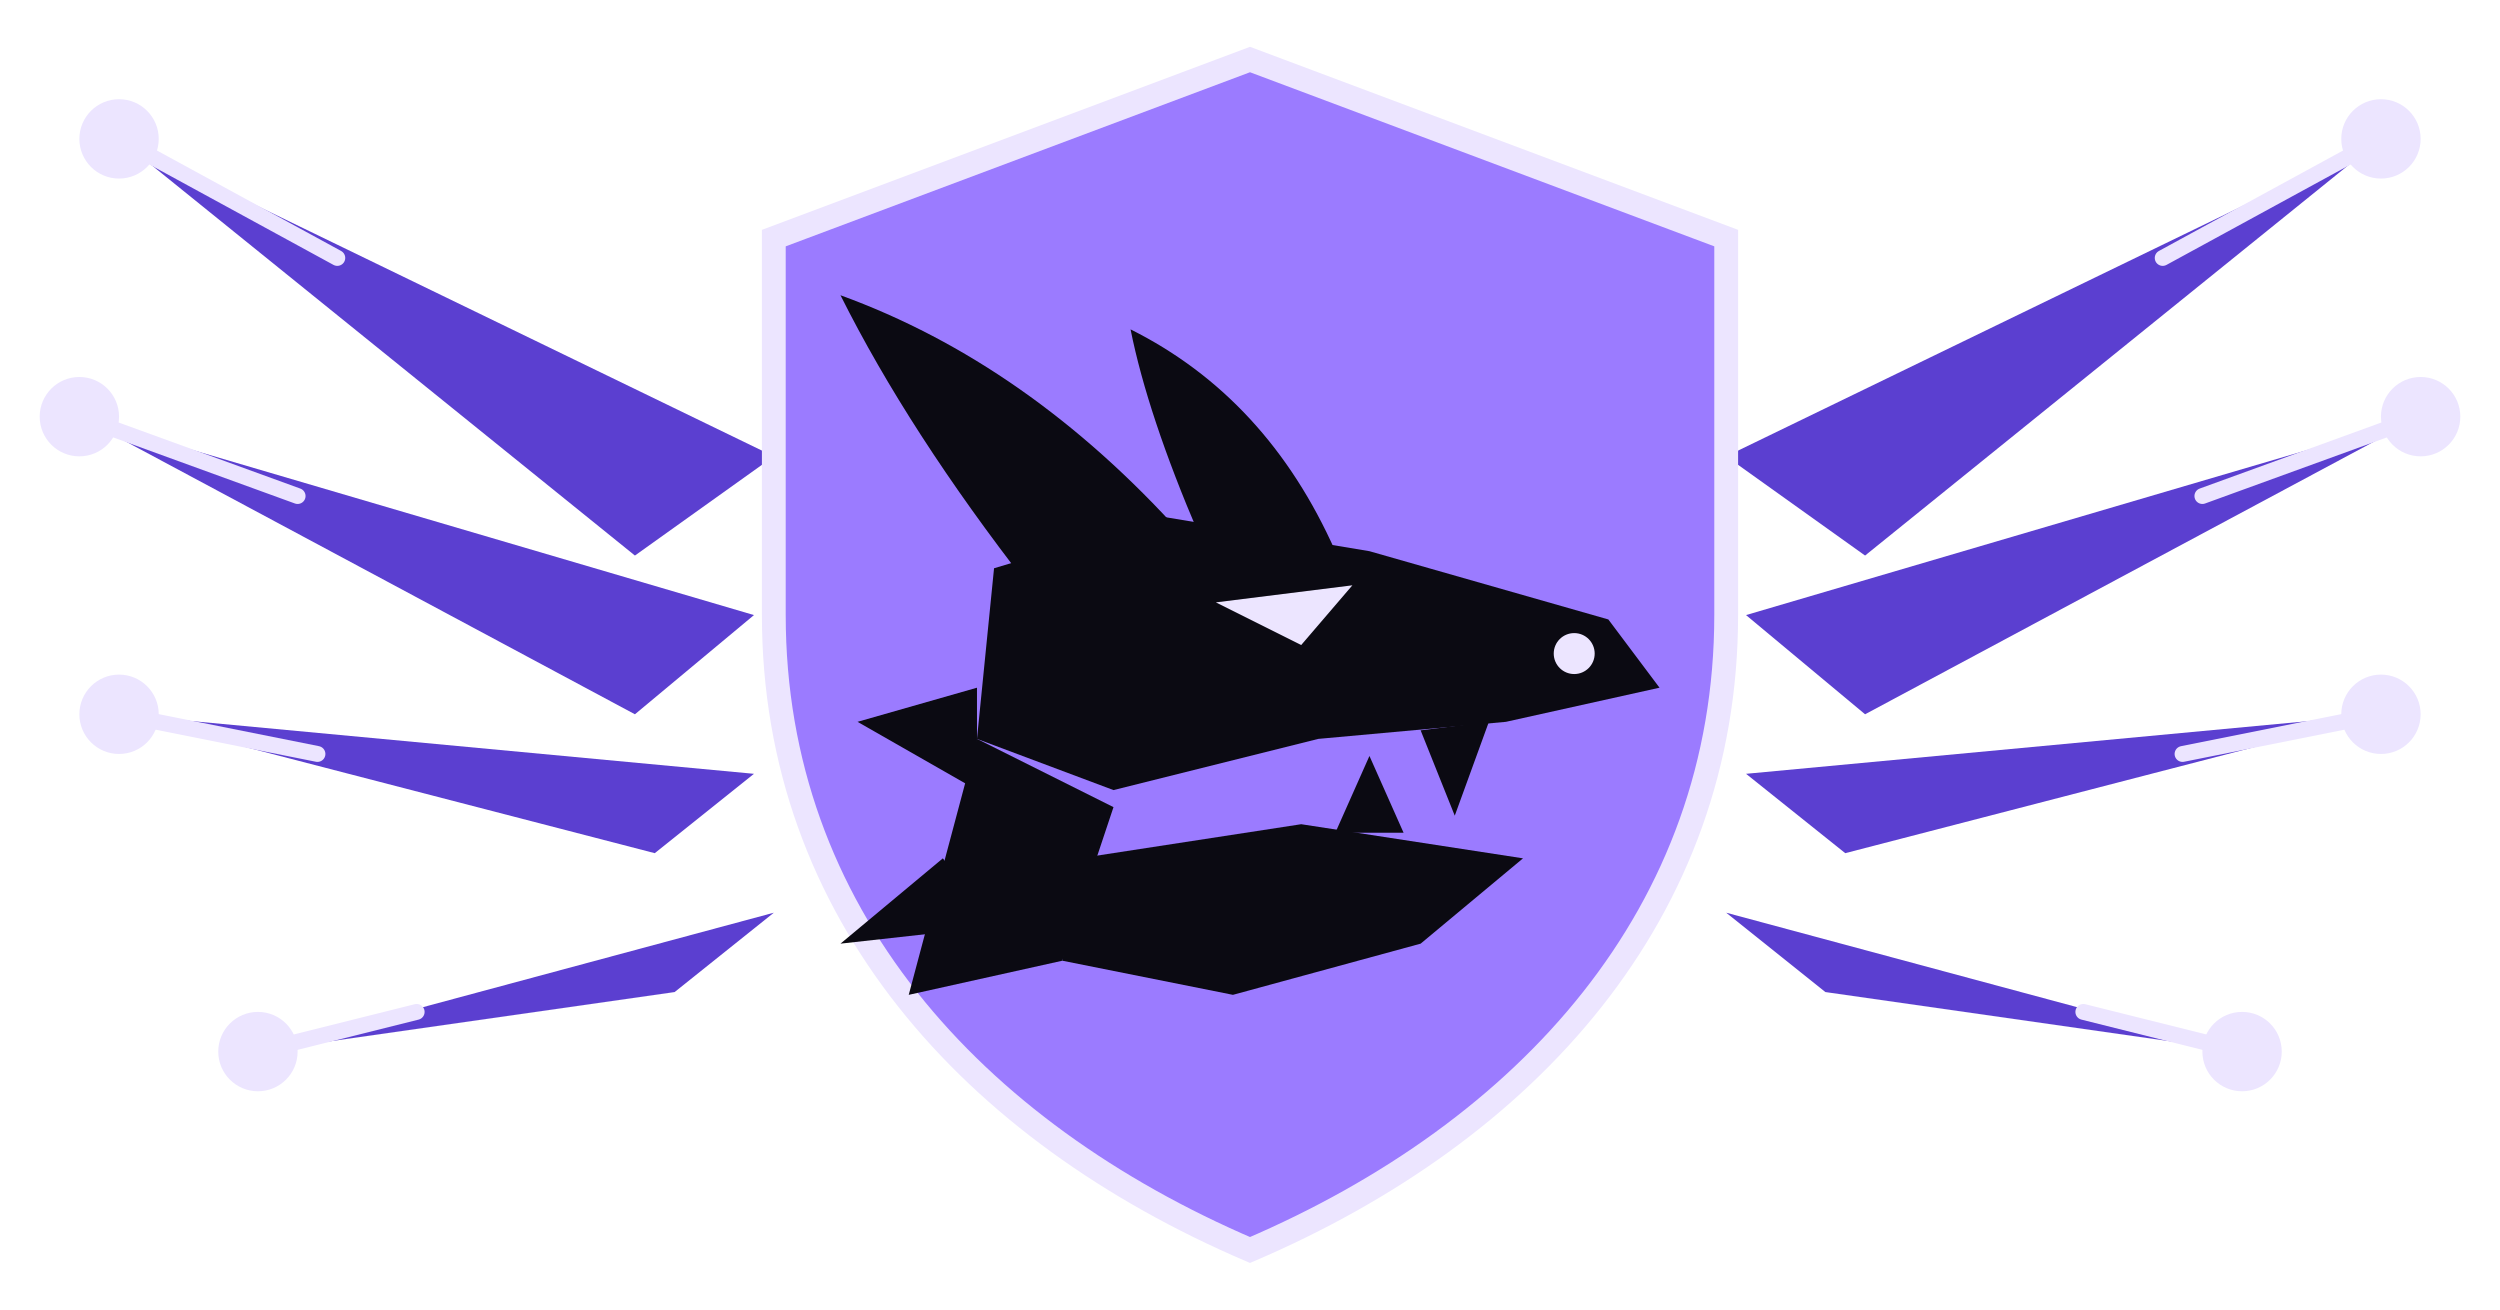
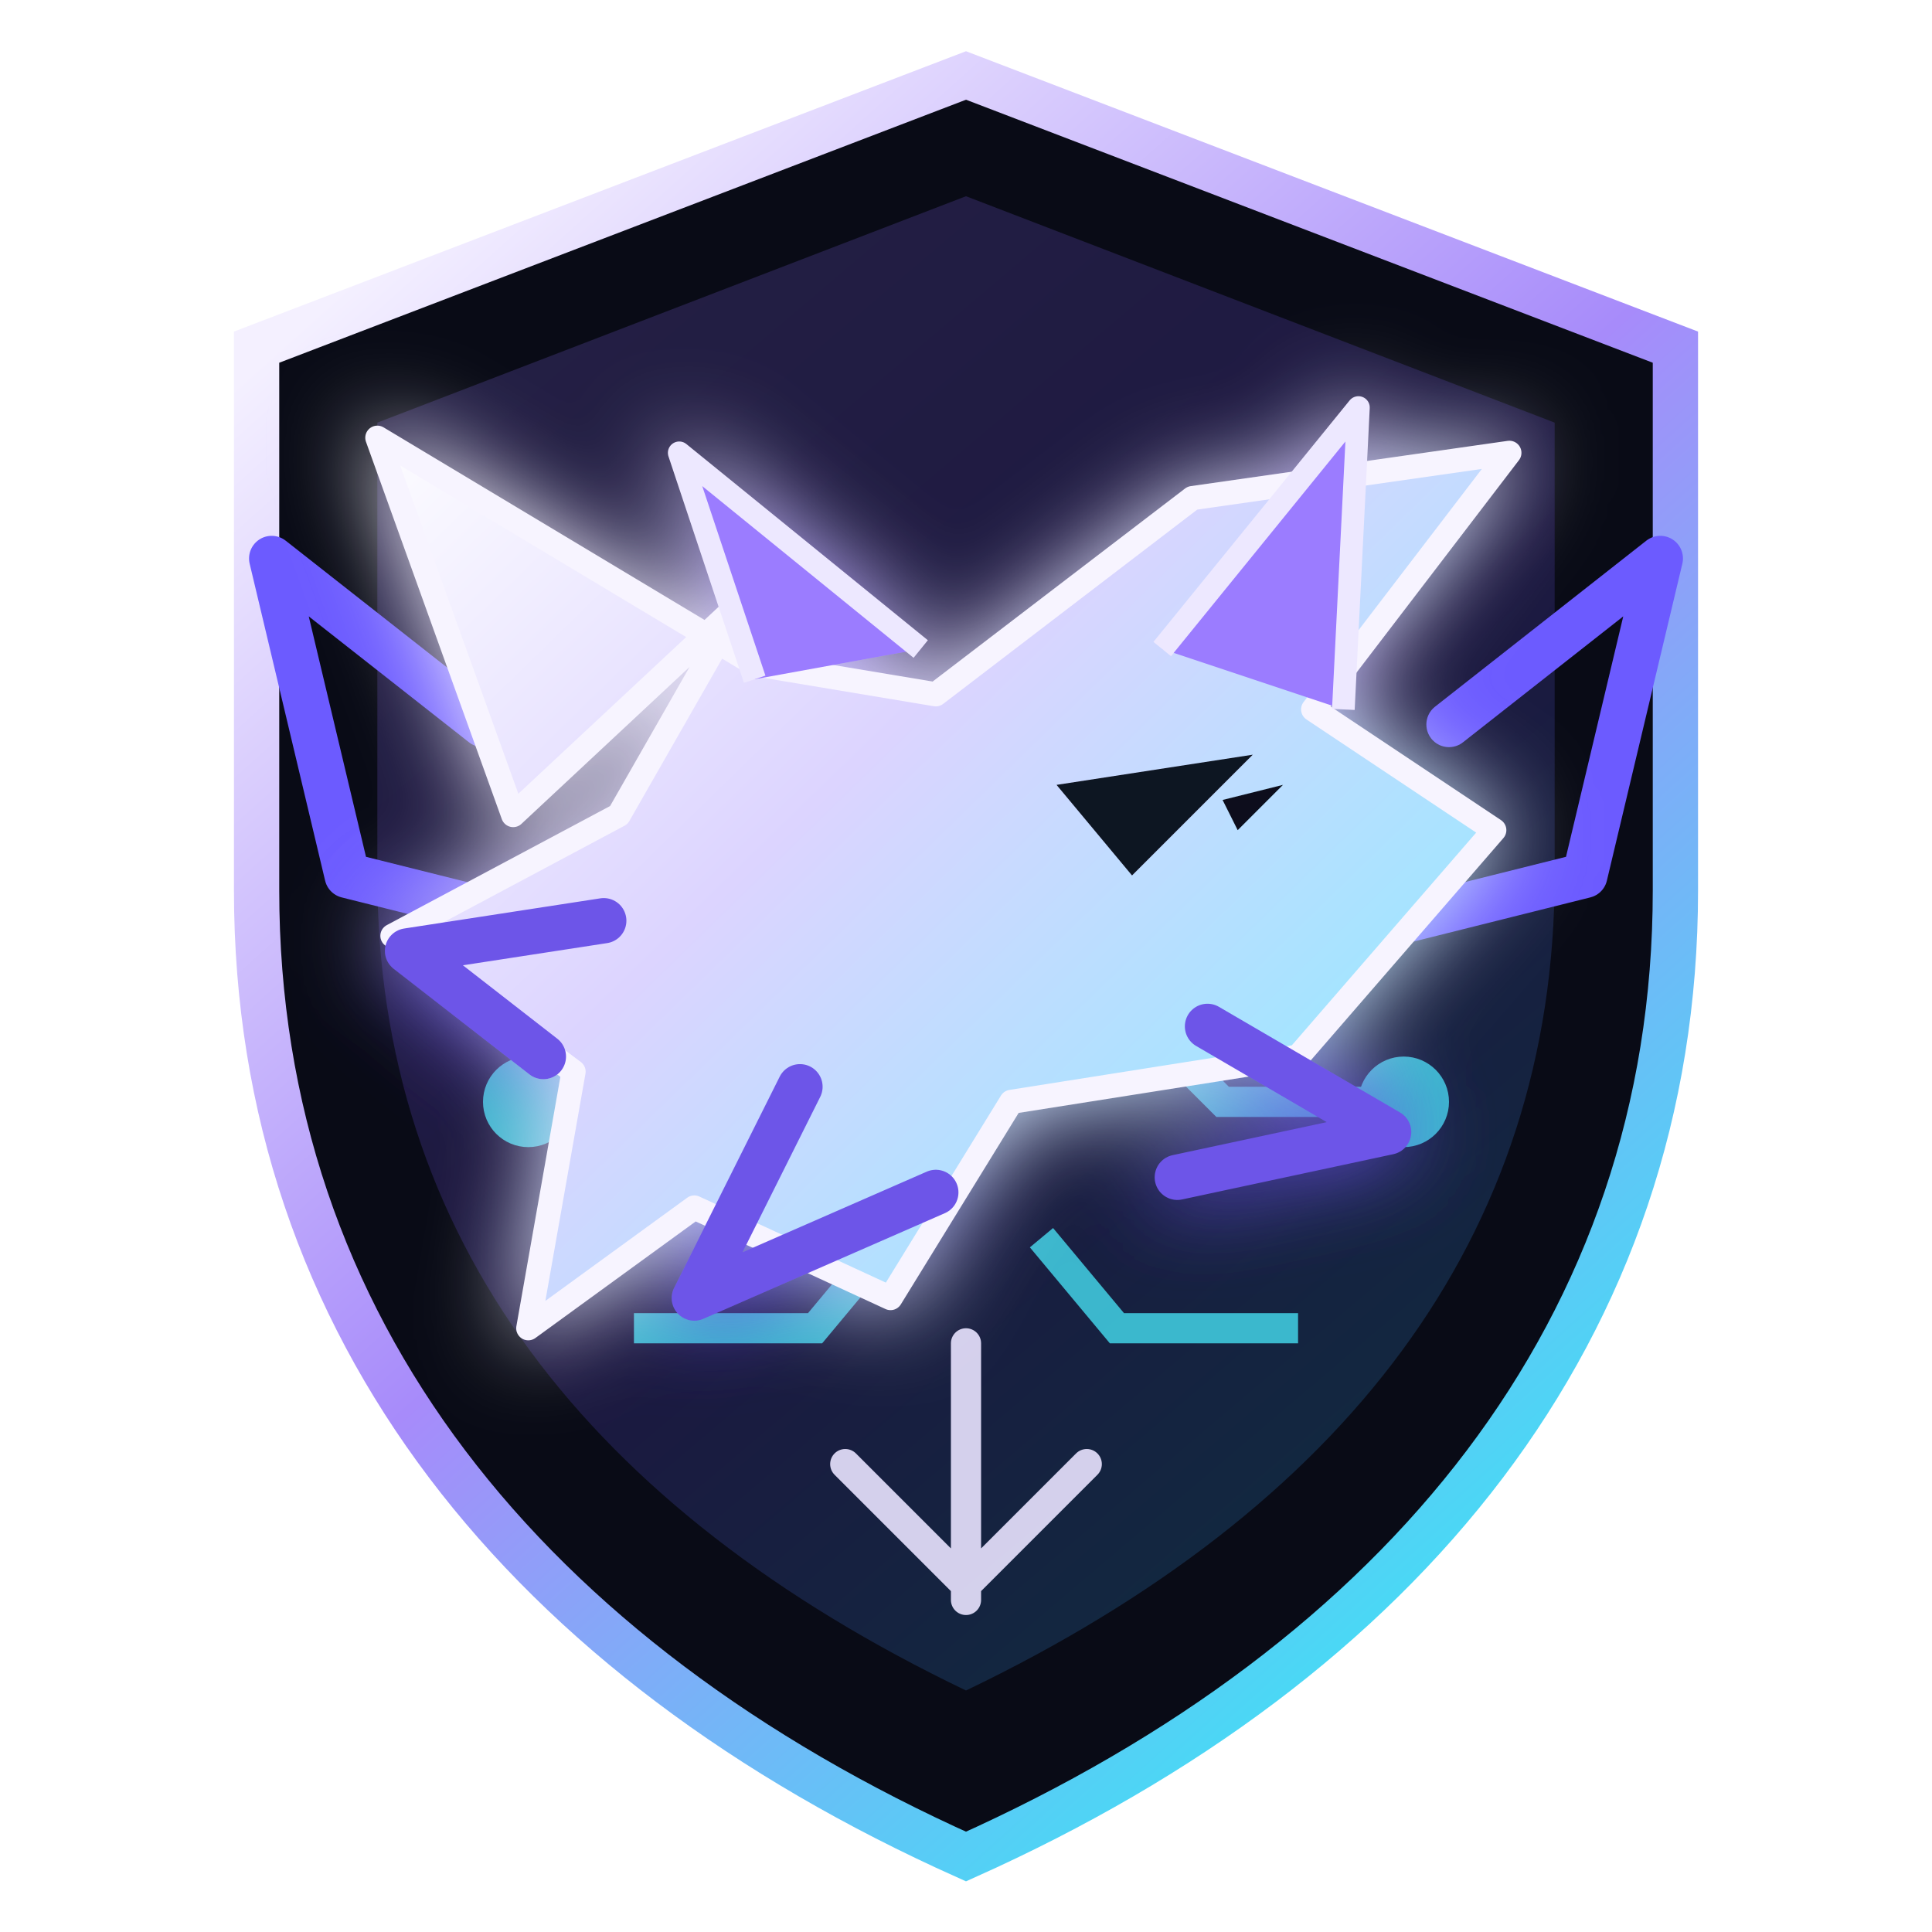
- <svg xmlns="http://www.w3.org/2000/svg" viewBox="-3 -1 126 66">
-   <style>.sh{fill:#9b7bff;stroke:#ece5ff;stroke-width:1.2}.dr{fill:#0b0a12}.ey{fill:#ece5ff}.wg{fill:#5b3fd0}.nd{fill:#ece5ff}.tr{stroke:#ece5ff;stroke-width:.8;fill:none;stroke-linecap:round}</style>
-   <g class="wg">
-     <path d="M36 22L3 6L29 27Z" />
-     <path d="M35 30L1 20L29 35Z" />
-     <path d="M35 38L3 35L30 42Z" />
-     <path d="M36 45L10 52L31 49Z" />
+ <svg xmlns="http://www.w3.org/2000/svg" viewBox="0 0 128 128" role="img" aria-labelledby="title desc">
+   <defs>
+     <linearGradient id="shield" x1="18" y1="12" x2="108" y2="118" gradientUnits="userSpaceOnUse">
+       <stop stop-color="#9B7BFF" />
+       <stop offset=".52" stop-color="#6848E8" />
+       <stop offset="1" stop-color="#11D6E8" />
+     </linearGradient>
+     <linearGradient id="edge" x1="24" y1="18" x2="105" y2="108" gradientUnits="userSpaceOnUse">
+       <stop stop-color="#F4F0FF" />
+       <stop offset=".48" stop-color="#A78BFA" />
+       <stop offset="1" stop-color="#39E6F4" />
+     </linearGradient>
+     <linearGradient id="dragon" x1="28" y1="23" x2="101" y2="98" gradientUnits="userSpaceOnUse">
+       <stop stop-color="#FFFFFF" />
+       <stop offset=".38" stop-color="#DCD4FF" />
+       <stop offset="1" stop-color="#72F3FF" />
+     </linearGradient>
+     <filter id="glow" x="-40%" y="-40%" width="180%" height="180%">
+       <feGaussianBlur stdDeviation="3" result="b" />
+       <feMerge>
+         <feMergeNode in="b" />
+         <feMergeNode in="SourceGraphic" />
+       </feMerge>
+     </filter>
+   </defs>
+   <path d="M64 5 111 23v36c0 29-18 51-47 64C35 110 17 88 17 59V23L64 5Z" fill="#090B16" stroke="url(#edge)" stroke-width="3" />
+   <path d="M64 13 103 28v30c0 24-14 42-39 54C39 100 25 82 25 58V28l39-15Z" fill="url(#shield)" opacity=".2" />
+   <path d="M32 48 18 37l5 21 12 3M96 48l14-11-5 21-12 3" fill="none" stroke="#6C5BFF" stroke-width="3" stroke-linecap="round" stroke-linejoin="round" />
+   <g fill="none" stroke="#45DDF0" stroke-width="2" opacity=".8">
+     <path d="M35 73h12l7-7M93 73H81l-7-7M42 88h12l5-6M86 88H74l-5-6" />
+     <circle cx="35" cy="73" r="2" fill="#45DDF0" />
+     <circle cx="93" cy="73" r="2" fill="#45DDF0" />
  </g>
-   <g class="nd">
-     <circle cx="3" cy="6" r="2" />
-     <circle cx="1" cy="20" r="2" />
-     <circle cx="3" cy="35" r="2" />
-     <circle cx="10" cy="52" r="2" />
+   <g filter="url(#glow)">
+     <path d="M34 54 25 29l25 15 12 2 17-13 21-3-13 17 12 8-13 15-19 3-8 13-13-6-11 8 3-17-12-9 15-8 8-14Z" fill="url(#dragon)" stroke="#F7F4FF" stroke-width="1.6" stroke-linejoin="round" />
+     <path d="m50 45-5-15 16 13M77 43l13-16-1 20" fill="#9B7BFF" stroke="#EDE8FF" stroke-width="1.5" stroke-linejoin="round" />
+     <path d="m70 52 13-2-8 8Z" fill="#101322" />
+     <path d="m81 53 4-1-3 3Z" fill="#07101B" />
+     <path d="m40 61-13 2 9 7M53 72l-7 14 16-7M80 68l12 7-14 3" fill="none" stroke="#6D55E8" stroke-width="3" stroke-linecap="round" stroke-linejoin="round" />
  </g>
-   <g class="tr">
-     <path d="M3 6L14 12M1 20L12 24M3 35L13 37M10 52L18 50" />
-   </g>
-   <g transform="translate(120 0) scale(-1 1)">
-     <g class="wg">
-       <path d="M36 22L3 6L29 27Z" />
-       <path d="M35 30L1 20L29 35Z" />
-       <path d="M35 38L3 35L30 42Z" />
-       <path d="M36 45L10 52L31 49Z" />
-     </g>
-     <g class="nd">
-       <circle cx="3" cy="6" r="2" />
-       <circle cx="1" cy="20" r="2" />
-       <circle cx="3" cy="35" r="2" />
-       <circle cx="10" cy="52" r="2" />
-     </g>
-     <g class="tr">
-       <path d="M3 6L14 12M1 20L12 24M3 35L13 37M10 52L18 50" />
-     </g>
-   </g>
-   <path class="sh" d="M60 2l24 9v19c0 15-10 26-24 32C46 56 36 45 36 30V11z" />
-   <g transform="translate(34.2 7) scale(.86)">
-     <g class="dr">
-       <path d="M17 25Q10 16 6 8Q17 12 26 22Z" />
-       <path d="M27 22Q24 15 23 10Q31 14 35 23Z" />
-       <path d="M14 34L15 24L25 21L37 23L51 27L54 31L45 33L34 34L22 37Z" />
-       <path d="M20 41L33 39L46 41L40 46L29 49L19 47Z" />
-       <path d="M14 34L22 38L19 47L10 49Z" />
-       <path d="M14 31L7 33L14 37Z" />
-       <path d="M12 41L6 46L15 45Z" />
-       <path d="M40 33.5L44 33L42 38.5Z" />
-       <path d="M35 39.5L39 39.5L37 35Z" />
-     </g>
-     <g class="ey">
-       <path d="M28 26L36 25L33 28.5Z" />
-       <circle cx="49" cy="29" r="1.2" />
-     </g>
-   </g>
+   <path d="M64 89v17M56 97l8 8 8-8" fill="none" stroke="#E9E3FF" stroke-width="2" stroke-linecap="round" stroke-linejoin="round" opacity=".9" />
</svg>
